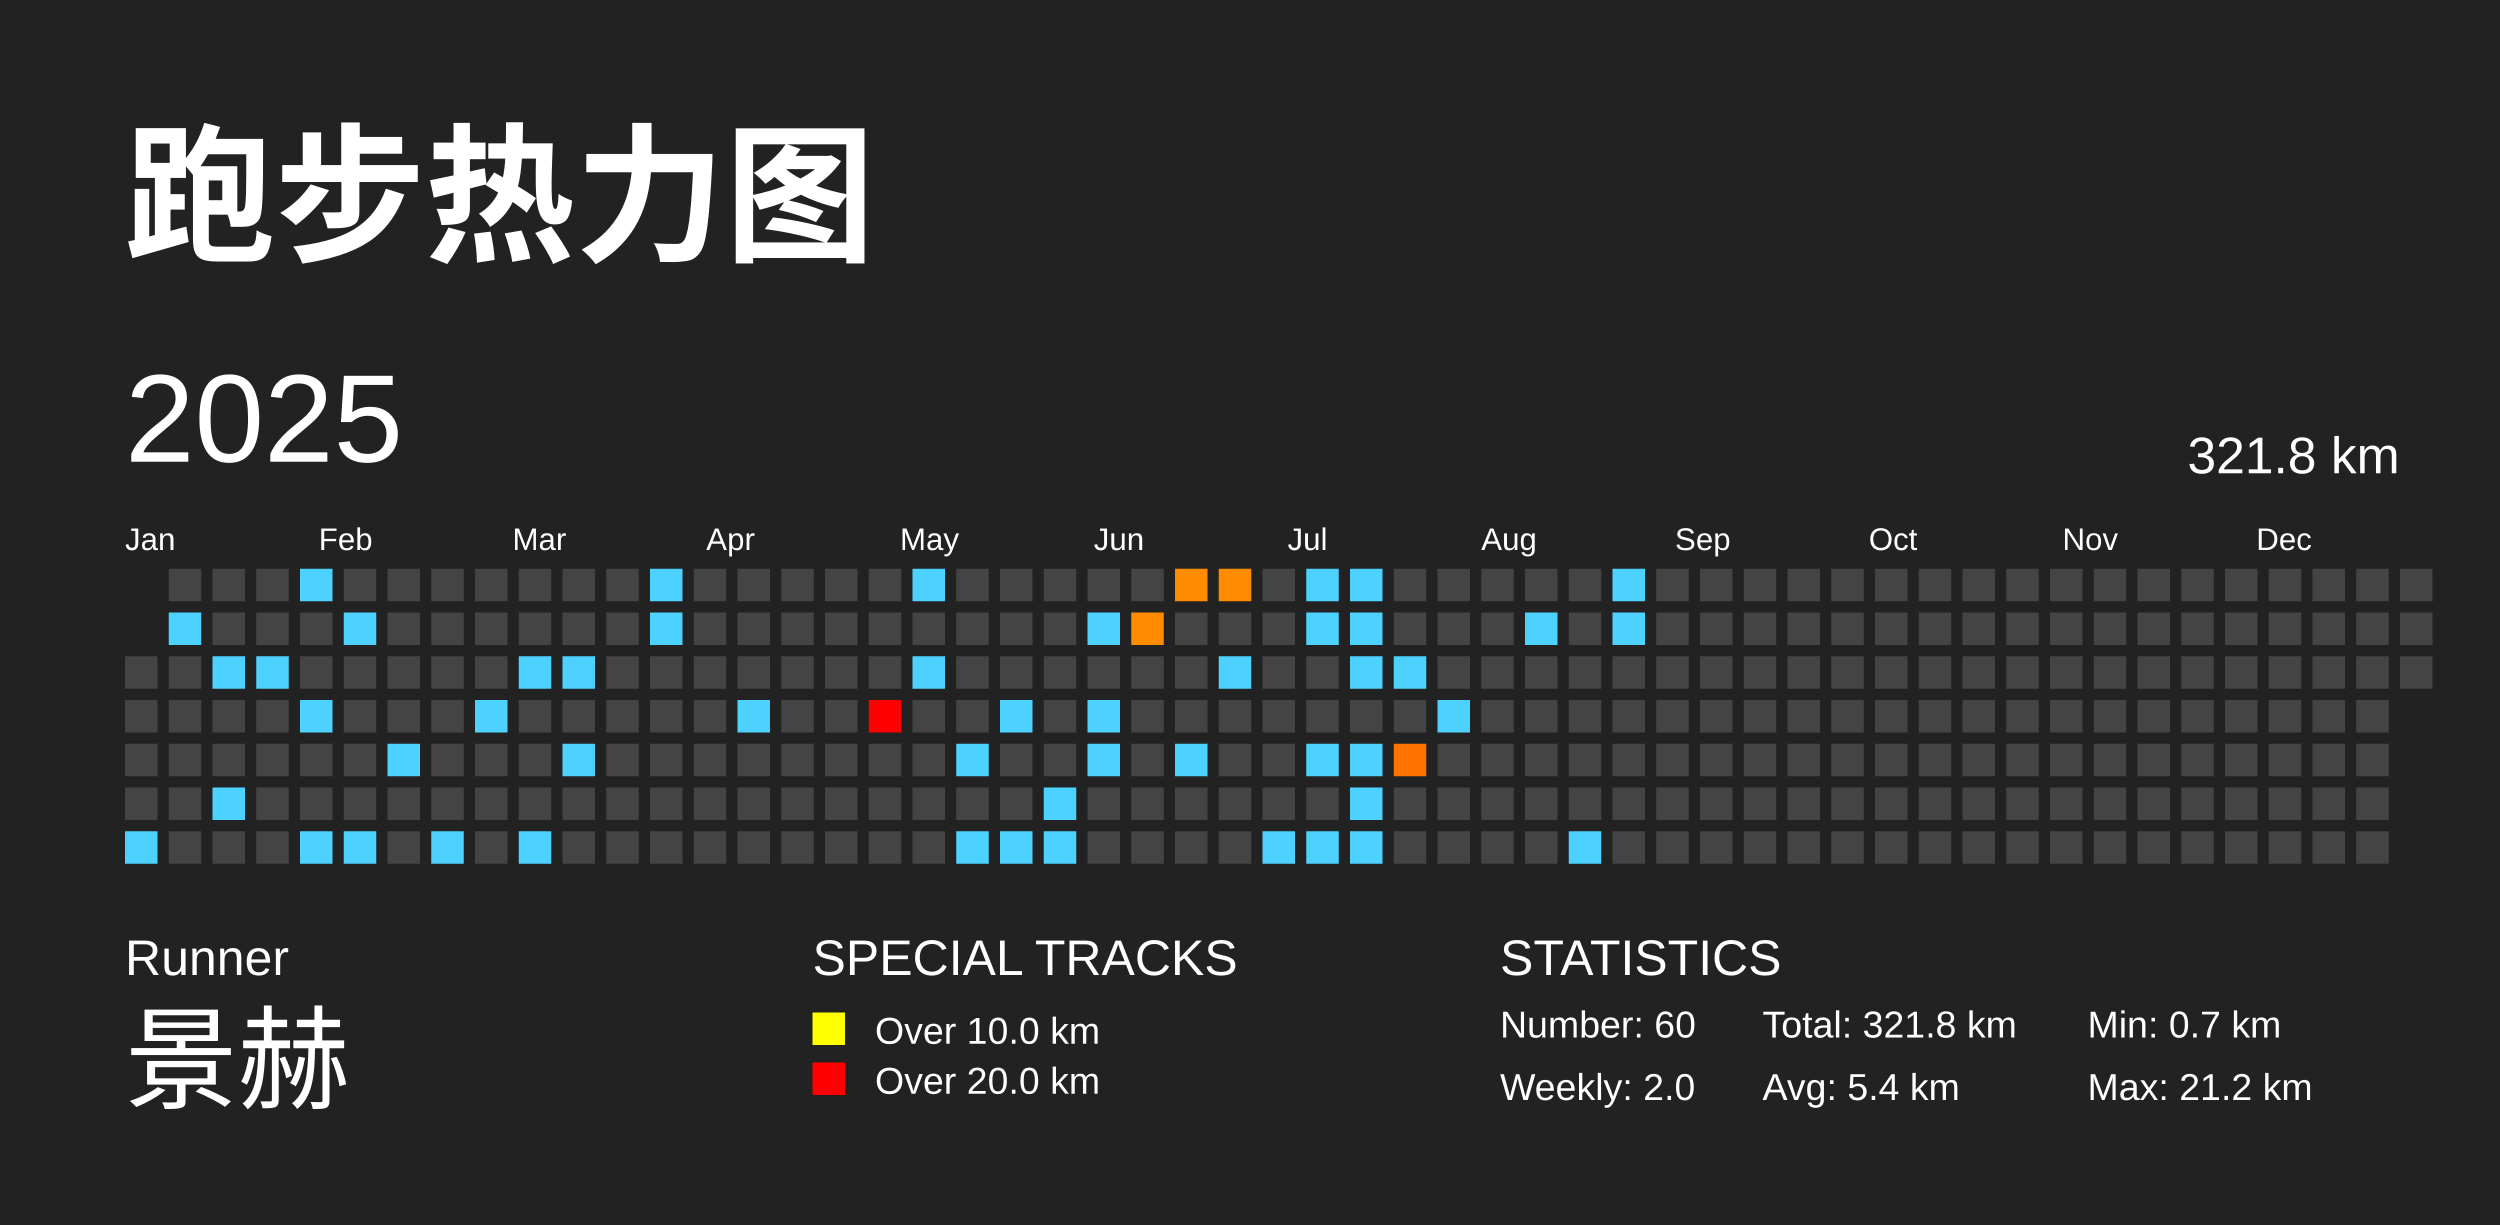
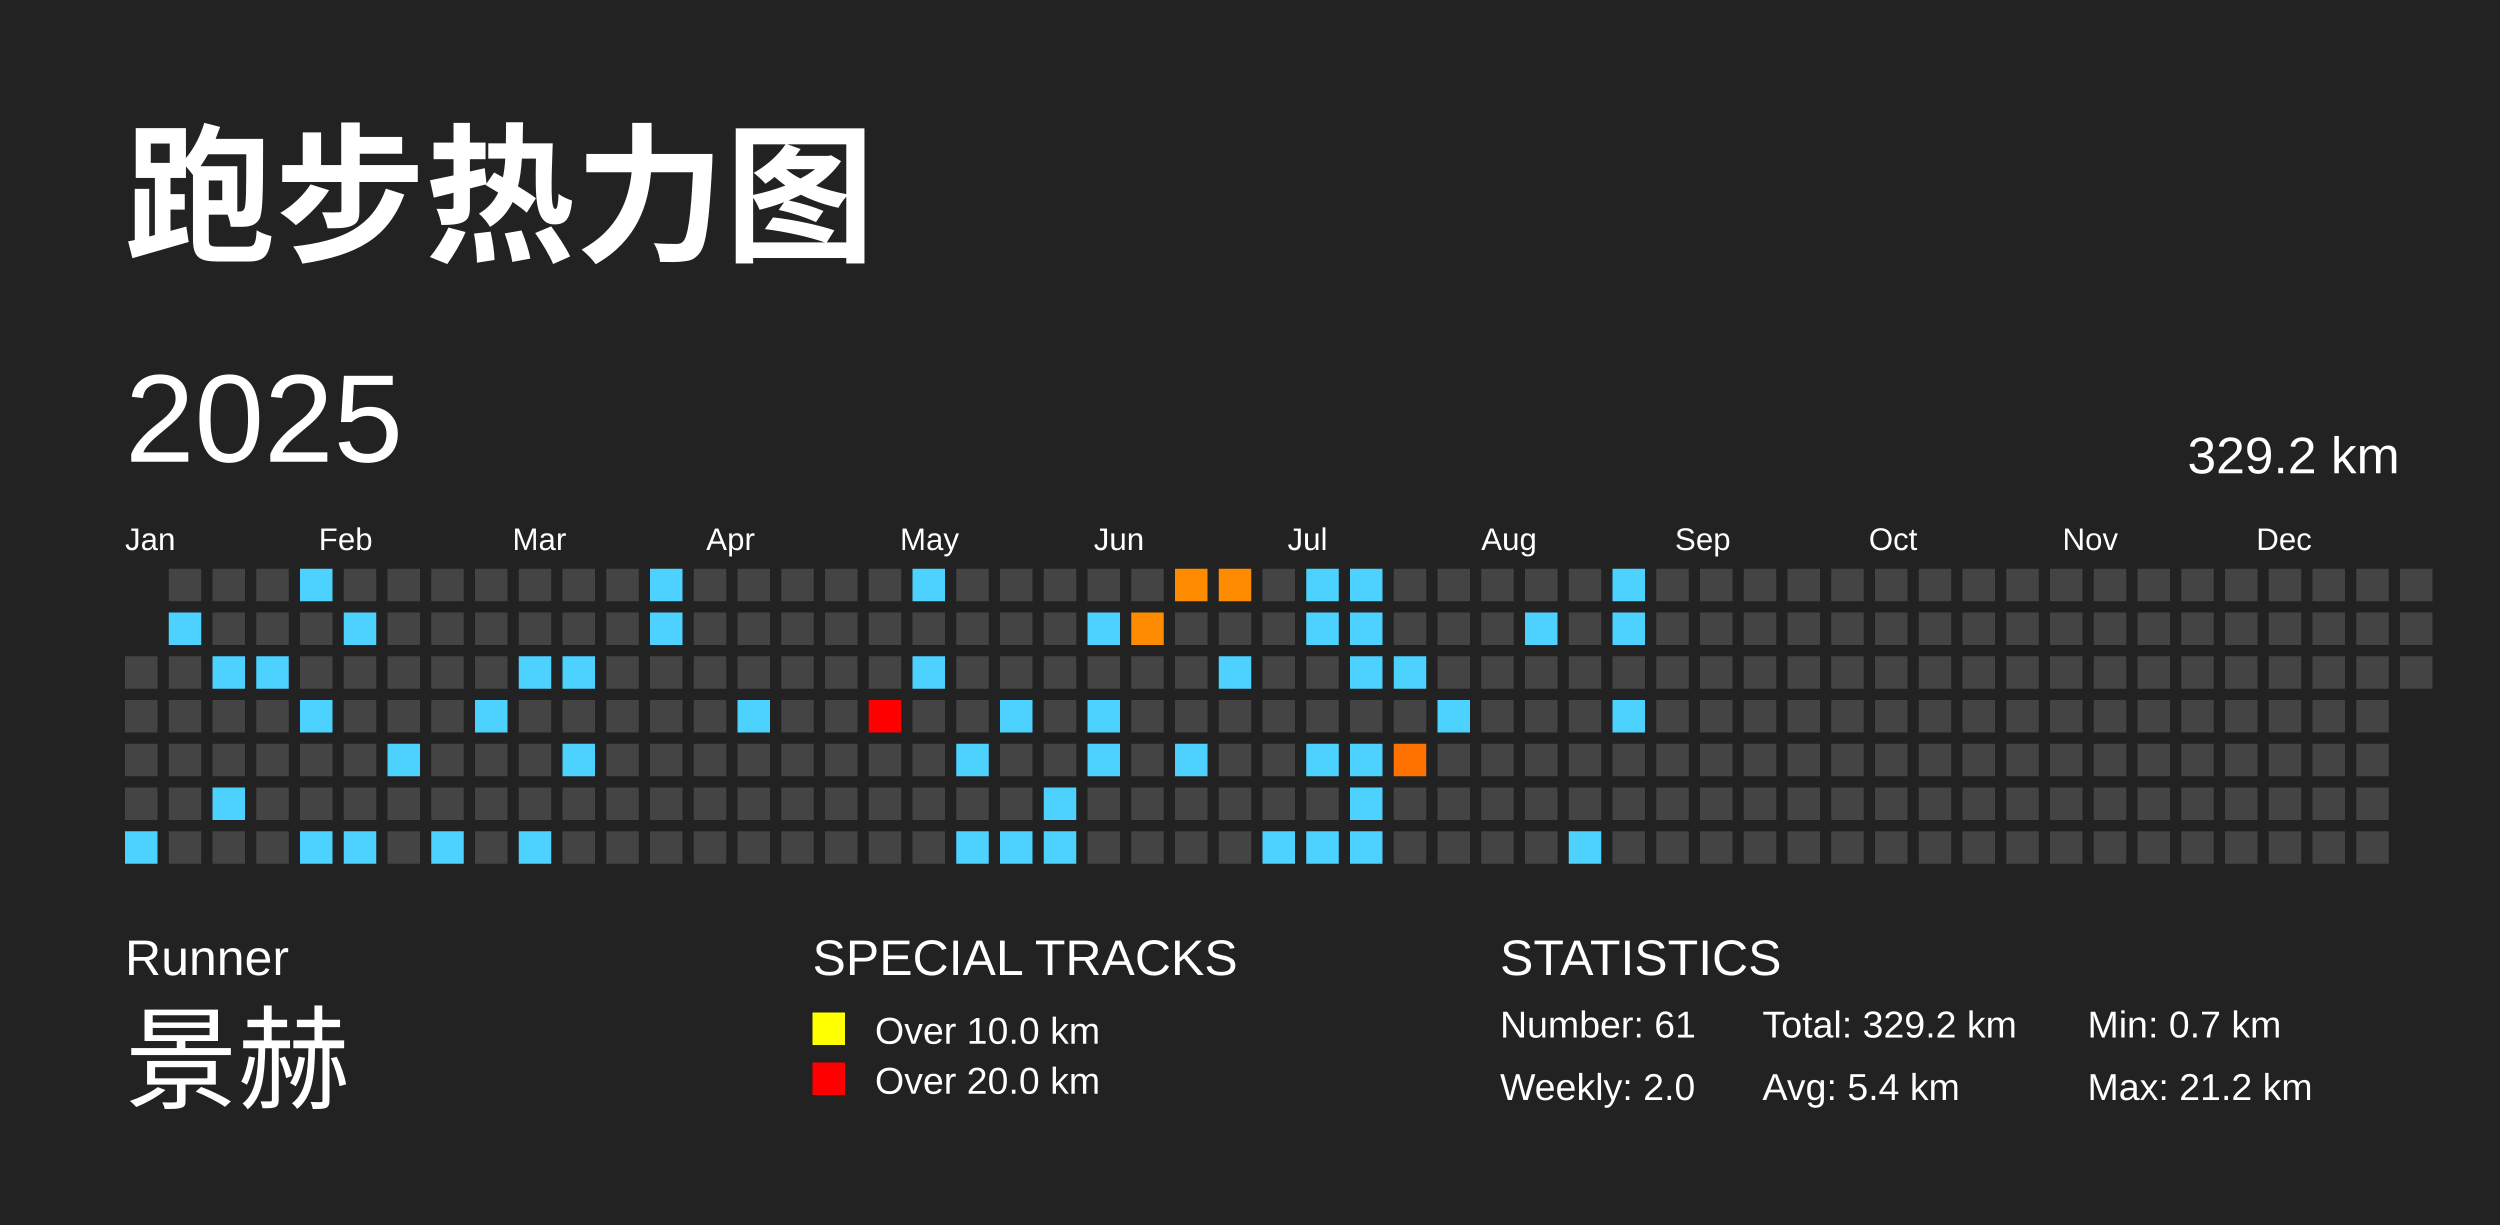
<svg xmlns="http://www.w3.org/2000/svg" baseProfile="full" height="98mm" version="1.1" viewBox="0,0,200,98" width="200mm">
  <defs />
  <rect fill="#222222" height="98" width="200" x="0" y="0" />
  <text fill="#FFFFFF" style="font-size:12px; font-family:Arial; font-weight:bold;" x="10" y="20">跑步热力图</text>
  <text fill="#FFFFFF" style="font-size:4px; font-family:Arial" x="10" y="78">Runner</text>
  <text fill="#FFFFFF" style="font-size:9px; font-family:Arial" x="10" y="88">景赫</text>
  <text fill="#FFFFFF" style="font-size:4px; font-family:Arial" x="65" y="78">SPECIAL TRACKS</text>
  <rect fill="yellow" height="2.6" width="2.6" x="65" y="81" />
  <text fill="#FFFFFF" style="font-size:3px; font-family:Arial" x="70" y="83.5">Over 10.0 km</text>
  <rect fill="red" height="2.6" width="2.6" x="65" y="85" />
  <text fill="#FFFFFF" style="font-size:3px; font-family:Arial" x="70" y="87.5">Over 20.0 km</text>
  <text fill="#FFFFFF" style="font-size:4px; font-family:Arial" x="120" y="78">STATISTICS</text>
-   <text fill="#FFFFFF" style="font-size:3px; font-family:Arial" x="120" y="83">Number: 60</text>
+   <text fill="#FFFFFF" style="font-size:3px; font-family:Arial" x="120" y="83">Number: 61</text>
  <text fill="#FFFFFF" style="font-size:3px; font-family:Arial" x="120" y="88">Weekly: 2.0</text>
-   <text fill="#FFFFFF" style="font-size:3px; font-family:Arial" x="141" y="83">Total: 321.8 km</text>
+   <text fill="#FFFFFF" style="font-size:3px; font-family:Arial" x="141" y="83">Total: 329.2 km</text>
  <text fill="#FFFFFF" style="font-size:3px; font-family:Arial" x="141" y="88">Avg: 5.4 km</text>
  <text fill="#FFFFFF" style="font-size:3px; font-family:Arial" x="167" y="83">Min: 0.7 km</text>
  <text fill="#FFFFFF" style="font-size:3px; font-family:Arial" x="167" y="88">Max: 21.2 km</text>
  <text dominant-baseline="hanging" fill="#FFFFFF" style="font-size:10.0px; font-family:Arial;" x="10" y="30">2025</text>
-   <text dominant-baseline="hanging" fill="#FFFFFF" style="font-size:4.125px; font-family:Arial;" x="175" y="35">321.8 km</text>
+   <text dominant-baseline="hanging" fill="#FFFFFF" style="font-size:4.125px; font-family:Arial;" x="175" y="35">329.2 km</text>
  <text fill="#FFFFFF" style="font-size:2.5px; font-family:Arial" x="10.0" y="44">Jan</text>
  <text fill="#FFFFFF" style="font-size:2.5px; font-family:Arial" x="25.5" y="44">Feb</text>
  <text fill="#FFFFFF" style="font-size:2.5px; font-family:Arial" x="41.0" y="44">Mar</text>
  <text fill="#FFFFFF" style="font-size:2.5px; font-family:Arial" x="56.5" y="44">Apr</text>
  <text fill="#FFFFFF" style="font-size:2.5px; font-family:Arial" x="72.0" y="44">May</text>
  <text fill="#FFFFFF" style="font-size:2.5px; font-family:Arial" x="87.5" y="44">Jun</text>
  <text fill="#FFFFFF" style="font-size:2.5px; font-family:Arial" x="103.0" y="44">Jul</text>
  <text fill="#FFFFFF" style="font-size:2.5px; font-family:Arial" x="118.5" y="44">Aug</text>
  <text fill="#FFFFFF" style="font-size:2.5px; font-family:Arial" x="134.0" y="44">Sep</text>
  <text fill="#FFFFFF" style="font-size:2.5px; font-family:Arial" x="149.5" y="44">Oct</text>
  <text fill="#FFFFFF" style="font-size:2.5px; font-family:Arial" x="165.0" y="44">Nov</text>
  <text fill="#FFFFFF" style="font-size:2.5px; font-family:Arial" x="180.5" y="44">Dec</text>
  <rect fill="#444444" height="2.6" width="2.6" x="10.0" y="52.5" />
  <rect fill="#444444" height="2.6" width="2.6" x="10.0" y="56.0" />
  <rect fill="#444444" height="2.6" width="2.6" x="10.0" y="59.5" />
  <rect fill="#444444" height="2.6" width="2.6" x="10.0" y="63.0" />
  <rect fill="#4dd2ff" height="2.6" width="2.6" x="10.0" y="66.5" />
  <rect fill="#444444" height="2.6" width="2.6" x="13.5" y="45.5" />
  <rect fill="#4dd2ff" height="2.6" width="2.6" x="13.5" y="49.0" />
  <rect fill="#444444" height="2.6" width="2.6" x="13.5" y="52.5" />
  <rect fill="#444444" height="2.6" width="2.6" x="13.5" y="56.0" />
  <rect fill="#444444" height="2.6" width="2.6" x="13.5" y="59.5" />
  <rect fill="#444444" height="2.6" width="2.6" x="13.5" y="63.0" />
  <rect fill="#444444" height="2.6" width="2.6" x="13.5" y="66.5" />
  <rect fill="#444444" height="2.6" width="2.6" x="17.0" y="45.5" />
  <rect fill="#444444" height="2.6" width="2.6" x="17.0" y="49.0" />
  <rect fill="#4dd2ff" height="2.6" width="2.6" x="17.0" y="52.5" />
  <rect fill="#444444" height="2.6" width="2.6" x="17.0" y="56.0" />
  <rect fill="#444444" height="2.6" width="2.6" x="17.0" y="59.5" />
  <rect fill="#4dd2ff" height="2.6" width="2.6" x="17.0" y="63.0" />
  <rect fill="#444444" height="2.6" width="2.6" x="17.0" y="66.5" />
  <rect fill="#444444" height="2.6" width="2.6" x="20.5" y="45.5" />
  <rect fill="#444444" height="2.6" width="2.6" x="20.5" y="49.0" />
  <rect fill="#4dd2ff" height="2.6" width="2.6" x="20.5" y="52.5" />
  <rect fill="#444444" height="2.6" width="2.6" x="20.5" y="56.0" />
  <rect fill="#444444" height="2.6" width="2.6" x="20.5" y="59.5" />
  <rect fill="#444444" height="2.6" width="2.6" x="20.5" y="63.0" />
  <rect fill="#444444" height="2.6" width="2.6" x="20.5" y="66.5" />
  <rect fill="#4dd2ff" height="2.6" width="2.6" x="24.0" y="45.5" />
  <rect fill="#444444" height="2.6" width="2.6" x="24.0" y="49.0" />
  <rect fill="#444444" height="2.6" width="2.6" x="24.0" y="52.5" />
  <rect fill="#4dd2ff" height="2.6" width="2.6" x="24.0" y="56.0" />
  <rect fill="#444444" height="2.6" width="2.6" x="24.0" y="59.5" />
  <rect fill="#444444" height="2.6" width="2.6" x="24.0" y="63.0" />
  <rect fill="#4dd2ff" height="2.6" width="2.6" x="24.0" y="66.5" />
  <rect fill="#444444" height="2.6" width="2.6" x="27.5" y="45.5" />
  <rect fill="#4dd2ff" height="2.6" width="2.6" x="27.5" y="49.0" />
  <rect fill="#444444" height="2.6" width="2.6" x="27.5" y="52.5" />
  <rect fill="#444444" height="2.6" width="2.6" x="27.5" y="56.0" />
  <rect fill="#444444" height="2.6" width="2.6" x="27.5" y="59.5" />
  <rect fill="#444444" height="2.6" width="2.6" x="27.5" y="63.0" />
  <rect fill="#4dd2ff" height="2.6" width="2.6" x="27.5" y="66.5" />
  <rect fill="#444444" height="2.6" width="2.6" x="31.0" y="45.5" />
  <rect fill="#444444" height="2.6" width="2.6" x="31.0" y="49.0" />
  <rect fill="#444444" height="2.6" width="2.6" x="31.0" y="52.5" />
  <rect fill="#444444" height="2.6" width="2.6" x="31.0" y="56.0" />
  <rect fill="#4dd2ff" height="2.6" width="2.6" x="31.0" y="59.5" />
  <rect fill="#444444" height="2.6" width="2.6" x="31.0" y="63.0" />
  <rect fill="#444444" height="2.6" width="2.6" x="31.0" y="66.5" />
  <rect fill="#444444" height="2.6" width="2.6" x="34.5" y="45.5" />
  <rect fill="#444444" height="2.6" width="2.6" x="34.5" y="49.0" />
  <rect fill="#444444" height="2.6" width="2.6" x="34.5" y="52.5" />
  <rect fill="#444444" height="2.6" width="2.6" x="34.5" y="56.0" />
  <rect fill="#444444" height="2.6" width="2.6" x="34.5" y="59.5" />
  <rect fill="#444444" height="2.6" width="2.6" x="34.5" y="63.0" />
  <rect fill="#4dd2ff" height="2.6" width="2.6" x="34.5" y="66.5" />
  <rect fill="#444444" height="2.6" width="2.6" x="38.0" y="45.5" />
  <rect fill="#444444" height="2.6" width="2.6" x="38.0" y="49.0" />
  <rect fill="#444444" height="2.6" width="2.6" x="38.0" y="52.5" />
  <rect fill="#4dd2ff" height="2.6" width="2.6" x="38.0" y="56.0" />
  <rect fill="#444444" height="2.6" width="2.6" x="38.0" y="59.5" />
  <rect fill="#444444" height="2.6" width="2.6" x="38.0" y="63.0" />
  <rect fill="#444444" height="2.6" width="2.6" x="38.0" y="66.5" />
  <rect fill="#444444" height="2.6" width="2.6" x="41.5" y="45.5" />
  <rect fill="#444444" height="2.6" width="2.6" x="41.5" y="49.0" />
  <rect fill="#4dd2ff" height="2.6" width="2.6" x="41.5" y="52.5" />
  <rect fill="#444444" height="2.6" width="2.6" x="41.5" y="56.0" />
  <rect fill="#444444" height="2.6" width="2.6" x="41.5" y="59.5" />
  <rect fill="#444444" height="2.6" width="2.6" x="41.5" y="63.0" />
  <rect fill="#4dd2ff" height="2.6" width="2.6" x="41.5" y="66.5" />
  <rect fill="#444444" height="2.6" width="2.6" x="45.0" y="45.5" />
  <rect fill="#444444" height="2.6" width="2.6" x="45.0" y="49.0" />
  <rect fill="#4dd2ff" height="2.6" width="2.6" x="45.0" y="52.5" />
  <rect fill="#444444" height="2.6" width="2.6" x="45.0" y="56.0" />
  <rect fill="#4dd2ff" height="2.6" width="2.6" x="45.0" y="59.5" />
  <rect fill="#444444" height="2.6" width="2.6" x="45.0" y="63.0" />
  <rect fill="#444444" height="2.6" width="2.6" x="45.0" y="66.5" />
  <rect fill="#444444" height="2.6" width="2.6" x="48.5" y="45.5" />
  <rect fill="#444444" height="2.6" width="2.6" x="48.5" y="49.0" />
  <rect fill="#444444" height="2.6" width="2.6" x="48.5" y="52.5" />
  <rect fill="#444444" height="2.6" width="2.6" x="48.5" y="56.0" />
  <rect fill="#444444" height="2.6" width="2.6" x="48.5" y="59.5" />
  <rect fill="#444444" height="2.6" width="2.6" x="48.5" y="63.0" />
  <rect fill="#444444" height="2.6" width="2.6" x="48.5" y="66.5" />
  <rect fill="#4dd2ff" height="2.6" width="2.6" x="52.0" y="45.5" />
  <rect fill="#4dd2ff" height="2.6" width="2.6" x="52.0" y="49.0" />
  <rect fill="#444444" height="2.6" width="2.6" x="52.0" y="52.5" />
  <rect fill="#444444" height="2.6" width="2.6" x="52.0" y="56.0" />
  <rect fill="#444444" height="2.6" width="2.6" x="52.0" y="59.5" />
  <rect fill="#444444" height="2.6" width="2.6" x="52.0" y="63.0" />
  <rect fill="#444444" height="2.6" width="2.6" x="52.0" y="66.5" />
  <rect fill="#444444" height="2.6" width="2.6" x="55.5" y="45.5" />
  <rect fill="#444444" height="2.6" width="2.6" x="55.5" y="49.0" />
  <rect fill="#444444" height="2.6" width="2.6" x="55.5" y="52.5" />
  <rect fill="#444444" height="2.6" width="2.6" x="55.5" y="56.0" />
  <rect fill="#444444" height="2.6" width="2.6" x="55.5" y="59.5" />
  <rect fill="#444444" height="2.6" width="2.6" x="55.5" y="63.0" />
  <rect fill="#444444" height="2.6" width="2.6" x="55.5" y="66.5" />
  <rect fill="#444444" height="2.6" width="2.6" x="59.0" y="45.5" />
  <rect fill="#444444" height="2.6" width="2.6" x="59.0" y="49.0" />
  <rect fill="#444444" height="2.6" width="2.6" x="59.0" y="52.5" />
  <rect fill="#4dd2ff" height="2.6" width="2.6" x="59.0" y="56.0" />
  <rect fill="#444444" height="2.6" width="2.6" x="59.0" y="59.5" />
  <rect fill="#444444" height="2.6" width="2.6" x="59.0" y="63.0" />
  <rect fill="#444444" height="2.6" width="2.6" x="59.0" y="66.5" />
  <rect fill="#444444" height="2.6" width="2.6" x="62.5" y="45.5" />
  <rect fill="#444444" height="2.6" width="2.6" x="62.5" y="49.0" />
  <rect fill="#444444" height="2.6" width="2.6" x="62.5" y="52.5" />
  <rect fill="#444444" height="2.6" width="2.6" x="62.5" y="56.0" />
  <rect fill="#444444" height="2.6" width="2.6" x="62.5" y="59.5" />
  <rect fill="#444444" height="2.6" width="2.6" x="62.5" y="63.0" />
  <rect fill="#444444" height="2.6" width="2.6" x="62.5" y="66.5" />
  <rect fill="#444444" height="2.6" width="2.6" x="66.0" y="45.5" />
  <rect fill="#444444" height="2.6" width="2.6" x="66.0" y="49.0" />
  <rect fill="#444444" height="2.6" width="2.6" x="66.0" y="52.5" />
  <rect fill="#444444" height="2.6" width="2.6" x="66.0" y="56.0" />
  <rect fill="#444444" height="2.6" width="2.6" x="66.0" y="59.5" />
  <rect fill="#444444" height="2.6" width="2.6" x="66.0" y="63.0" />
  <rect fill="#444444" height="2.6" width="2.6" x="66.0" y="66.5" />
  <rect fill="#444444" height="2.6" width="2.6" x="69.5" y="45.5" />
  <rect fill="#444444" height="2.6" width="2.6" x="69.5" y="49.0" />
  <rect fill="#444444" height="2.6" width="2.6" x="69.5" y="52.5" />
  <rect fill="red" height="2.6" width="2.6" x="69.5" y="56.0" />
  <rect fill="#444444" height="2.6" width="2.6" x="69.5" y="59.5" />
  <rect fill="#444444" height="2.6" width="2.6" x="69.5" y="63.0" />
  <rect fill="#444444" height="2.6" width="2.6" x="69.5" y="66.5" />
  <rect fill="#4dd2ff" height="2.6" width="2.6" x="73.0" y="45.5" />
  <rect fill="#444444" height="2.6" width="2.6" x="73.0" y="49.0" />
  <rect fill="#4dd2ff" height="2.6" width="2.6" x="73.0" y="52.5" />
  <rect fill="#444444" height="2.6" width="2.6" x="73.0" y="56.0" />
  <rect fill="#444444" height="2.6" width="2.6" x="73.0" y="59.5" />
  <rect fill="#444444" height="2.6" width="2.6" x="73.0" y="63.0" />
  <rect fill="#444444" height="2.6" width="2.6" x="73.0" y="66.5" />
  <rect fill="#444444" height="2.6" width="2.6" x="76.5" y="45.5" />
  <rect fill="#444444" height="2.6" width="2.6" x="76.5" y="49.0" />
  <rect fill="#444444" height="2.6" width="2.6" x="76.5" y="52.5" />
  <rect fill="#444444" height="2.6" width="2.6" x="76.5" y="56.0" />
  <rect fill="#4dd2ff" height="2.6" width="2.6" x="76.5" y="59.5" />
  <rect fill="#444444" height="2.6" width="2.6" x="76.5" y="63.0" />
  <rect fill="#4dd2ff" height="2.6" width="2.6" x="76.5" y="66.5" />
  <rect fill="#444444" height="2.6" width="2.6" x="80.0" y="45.5" />
  <rect fill="#444444" height="2.6" width="2.6" x="80.0" y="49.0" />
  <rect fill="#444444" height="2.6" width="2.6" x="80.0" y="52.5" />
  <rect fill="#4dd2ff" height="2.6" width="2.6" x="80.0" y="56.0" />
  <rect fill="#444444" height="2.6" width="2.6" x="80.0" y="59.5" />
  <rect fill="#444444" height="2.6" width="2.6" x="80.0" y="63.0" />
  <rect fill="#4dd2ff" height="2.6" width="2.6" x="80.0" y="66.5" />
  <rect fill="#444444" height="2.6" width="2.6" x="83.5" y="45.5" />
  <rect fill="#444444" height="2.6" width="2.6" x="83.5" y="49.0" />
  <rect fill="#444444" height="2.6" width="2.6" x="83.5" y="52.5" />
  <rect fill="#444444" height="2.6" width="2.6" x="83.5" y="56.0" />
  <rect fill="#444444" height="2.6" width="2.6" x="83.5" y="59.5" />
  <rect fill="#4dd2ff" height="2.6" width="2.6" x="83.5" y="63.0" />
  <rect fill="#4dd2ff" height="2.6" width="2.6" x="83.5" y="66.5" />
  <rect fill="#444444" height="2.6" width="2.6" x="87.0" y="45.5" />
  <rect fill="#4dd2ff" height="2.6" width="2.6" x="87.0" y="49.0" />
  <rect fill="#444444" height="2.6" width="2.6" x="87.0" y="52.5" />
  <rect fill="#4dd2ff" height="2.6" width="2.6" x="87.0" y="56.0" />
  <rect fill="#4dd2ff" height="2.6" width="2.6" x="87.0" y="59.5" />
  <rect fill="#444444" height="2.6" width="2.6" x="87.0" y="63.0" />
  <rect fill="#444444" height="2.6" width="2.6" x="87.0" y="66.5" />
  <rect fill="#444444" height="2.6" width="2.6" x="90.5" y="45.5" />
  <rect fill="#ff8b00" height="2.6" width="2.6" x="90.5" y="49.0" />
  <rect fill="#444444" height="2.6" width="2.6" x="90.5" y="52.5" />
  <rect fill="#444444" height="2.6" width="2.6" x="90.5" y="56.0" />
  <rect fill="#444444" height="2.6" width="2.6" x="90.5" y="59.5" />
  <rect fill="#444444" height="2.6" width="2.6" x="90.5" y="63.0" />
  <rect fill="#444444" height="2.6" width="2.6" x="90.5" y="66.5" />
  <rect fill="#ff8b00" height="2.6" width="2.6" x="94.0" y="45.5" />
  <rect fill="#444444" height="2.6" width="2.6" x="94.0" y="49.0" />
  <rect fill="#444444" height="2.6" width="2.6" x="94.0" y="52.5" />
  <rect fill="#444444" height="2.6" width="2.6" x="94.0" y="56.0" />
  <rect fill="#4dd2ff" height="2.6" width="2.6" x="94.0" y="59.5" />
  <rect fill="#444444" height="2.6" width="2.6" x="94.0" y="63.0" />
  <rect fill="#444444" height="2.6" width="2.6" x="94.0" y="66.5" />
  <rect fill="#ff8b00" height="2.6" width="2.6" x="97.5" y="45.5" />
  <rect fill="#444444" height="2.6" width="2.6" x="97.5" y="49.0" />
  <rect fill="#4dd2ff" height="2.6" width="2.6" x="97.5" y="52.5" />
  <rect fill="#444444" height="2.6" width="2.6" x="97.5" y="56.0" />
  <rect fill="#444444" height="2.6" width="2.6" x="97.5" y="59.5" />
  <rect fill="#444444" height="2.6" width="2.6" x="97.5" y="63.0" />
  <rect fill="#444444" height="2.6" width="2.6" x="97.5" y="66.5" />
  <rect fill="#444444" height="2.6" width="2.6" x="101.0" y="45.5" />
  <rect fill="#444444" height="2.6" width="2.6" x="101.0" y="49.0" />
  <rect fill="#444444" height="2.6" width="2.6" x="101.0" y="52.5" />
  <rect fill="#444444" height="2.6" width="2.6" x="101.0" y="56.0" />
  <rect fill="#444444" height="2.6" width="2.6" x="101.0" y="59.5" />
  <rect fill="#444444" height="2.6" width="2.6" x="101.0" y="63.0" />
  <rect fill="#4dd2ff" height="2.6" width="2.6" x="101.0" y="66.5" />
  <rect fill="#4dd2ff" height="2.6" width="2.6" x="104.5" y="45.5" />
  <rect fill="#4dd2ff" height="2.6" width="2.6" x="104.5" y="49.0" />
  <rect fill="#444444" height="2.6" width="2.6" x="104.5" y="52.5" />
  <rect fill="#444444" height="2.6" width="2.6" x="104.5" y="56.0" />
  <rect fill="#4dd2ff" height="2.6" width="2.6" x="104.5" y="59.5" />
  <rect fill="#444444" height="2.6" width="2.6" x="104.5" y="63.0" />
  <rect fill="#4dd2ff" height="2.6" width="2.6" x="104.5" y="66.5" />
  <rect fill="#4dd2ff" height="2.6" width="2.6" x="108.0" y="45.5" />
  <rect fill="#4dd2ff" height="2.6" width="2.6" x="108.0" y="49.0" />
  <rect fill="#4dd2ff" height="2.6" width="2.6" x="108.0" y="52.5" />
  <rect fill="#444444" height="2.6" width="2.6" x="108.0" y="56.0" />
  <rect fill="#4dd2ff" height="2.6" width="2.6" x="108.0" y="59.5" />
  <rect fill="#4dd2ff" height="2.6" width="2.6" x="108.0" y="63.0" />
  <rect fill="#4dd2ff" height="2.6" width="2.6" x="108.0" y="66.5" />
  <rect fill="#444444" height="2.6" width="2.6" x="111.5" y="45.5" />
  <rect fill="#444444" height="2.6" width="2.6" x="111.5" y="49.0" />
  <rect fill="#4dd2ff" height="2.6" width="2.6" x="111.5" y="52.5" />
  <rect fill="#444444" height="2.6" width="2.6" x="111.5" y="56.0" />
  <rect fill="#ff7200" height="2.6" width="2.6" x="111.5" y="59.5" />
  <rect fill="#444444" height="2.6" width="2.6" x="111.5" y="63.0" />
  <rect fill="#444444" height="2.6" width="2.6" x="111.5" y="66.5" />
  <rect fill="#444444" height="2.6" width="2.6" x="115.0" y="45.5" />
  <rect fill="#444444" height="2.6" width="2.6" x="115.0" y="49.0" />
  <rect fill="#444444" height="2.6" width="2.6" x="115.0" y="52.5" />
  <rect fill="#4dd2ff" height="2.6" width="2.6" x="115.0" y="56.0" />
  <rect fill="#444444" height="2.6" width="2.6" x="115.0" y="59.5" />
  <rect fill="#444444" height="2.6" width="2.6" x="115.0" y="63.0" />
  <rect fill="#444444" height="2.6" width="2.6" x="115.0" y="66.5" />
  <rect fill="#444444" height="2.6" width="2.6" x="118.5" y="45.5" />
  <rect fill="#444444" height="2.6" width="2.6" x="118.5" y="49.0" />
  <rect fill="#444444" height="2.6" width="2.6" x="118.5" y="52.5" />
  <rect fill="#444444" height="2.6" width="2.6" x="118.5" y="56.0" />
  <rect fill="#444444" height="2.6" width="2.6" x="118.5" y="59.5" />
  <rect fill="#444444" height="2.6" width="2.6" x="118.5" y="63.0" />
  <rect fill="#444444" height="2.6" width="2.6" x="118.5" y="66.5" />
  <rect fill="#444444" height="2.6" width="2.6" x="122.0" y="45.5" />
  <rect fill="#4dd2ff" height="2.6" width="2.6" x="122.0" y="49.0" />
  <rect fill="#444444" height="2.6" width="2.6" x="122.0" y="52.5" />
  <rect fill="#444444" height="2.6" width="2.6" x="122.0" y="56.0" />
  <rect fill="#444444" height="2.6" width="2.6" x="122.0" y="59.5" />
  <rect fill="#444444" height="2.6" width="2.6" x="122.0" y="63.0" />
  <rect fill="#444444" height="2.6" width="2.6" x="122.0" y="66.5" />
  <rect fill="#444444" height="2.6" width="2.6" x="125.5" y="45.5" />
  <rect fill="#444444" height="2.6" width="2.6" x="125.5" y="49.0" />
  <rect fill="#444444" height="2.6" width="2.6" x="125.5" y="52.5" />
  <rect fill="#444444" height="2.6" width="2.6" x="125.5" y="56.0" />
  <rect fill="#444444" height="2.6" width="2.6" x="125.5" y="59.5" />
  <rect fill="#444444" height="2.6" width="2.6" x="125.5" y="63.0" />
  <rect fill="#4dd2ff" height="2.6" width="2.6" x="125.5" y="66.5" />
  <rect fill="#4dd2ff" height="2.6" width="2.6" x="129.0" y="45.5" />
  <rect fill="#4dd2ff" height="2.6" width="2.6" x="129.0" y="49.0" />
  <rect fill="#444444" height="2.6" width="2.6" x="129.0" y="52.5" />
-   <rect fill="#444444" height="2.6" width="2.6" x="129.0" y="56.0" />
+   <rect fill="#4dd2ff" height="2.6" width="2.6" x="129.0" y="56.0" />
  <rect fill="#444444" height="2.6" width="2.6" x="129.0" y="59.5" />
  <rect fill="#444444" height="2.6" width="2.6" x="129.0" y="63.0" />
  <rect fill="#444444" height="2.6" width="2.6" x="129.0" y="66.5" />
  <rect fill="#444444" height="2.6" width="2.6" x="132.5" y="45.5" />
  <rect fill="#444444" height="2.6" width="2.6" x="132.5" y="49.0" />
  <rect fill="#444444" height="2.6" width="2.6" x="132.5" y="52.5" />
  <rect fill="#444444" height="2.6" width="2.6" x="132.5" y="56.0" />
  <rect fill="#444444" height="2.6" width="2.6" x="132.5" y="59.5" />
  <rect fill="#444444" height="2.6" width="2.6" x="132.5" y="63.0" />
  <rect fill="#444444" height="2.6" width="2.6" x="132.5" y="66.5" />
  <rect fill="#444444" height="2.6" width="2.6" x="136.0" y="45.5" />
  <rect fill="#444444" height="2.6" width="2.6" x="136.0" y="49.0" />
  <rect fill="#444444" height="2.6" width="2.6" x="136.0" y="52.5" />
  <rect fill="#444444" height="2.6" width="2.6" x="136.0" y="56.0" />
  <rect fill="#444444" height="2.6" width="2.6" x="136.0" y="59.5" />
  <rect fill="#444444" height="2.6" width="2.6" x="136.0" y="63.0" />
  <rect fill="#444444" height="2.6" width="2.6" x="136.0" y="66.5" />
  <rect fill="#444444" height="2.6" width="2.6" x="139.5" y="45.5" />
  <rect fill="#444444" height="2.6" width="2.6" x="139.5" y="49.0" />
  <rect fill="#444444" height="2.6" width="2.6" x="139.5" y="52.5" />
  <rect fill="#444444" height="2.6" width="2.6" x="139.5" y="56.0" />
  <rect fill="#444444" height="2.6" width="2.6" x="139.5" y="59.5" />
  <rect fill="#444444" height="2.6" width="2.6" x="139.5" y="63.0" />
  <rect fill="#444444" height="2.6" width="2.6" x="139.5" y="66.5" />
  <rect fill="#444444" height="2.6" width="2.6" x="143.0" y="45.5" />
  <rect fill="#444444" height="2.6" width="2.6" x="143.0" y="49.0" />
  <rect fill="#444444" height="2.6" width="2.6" x="143.0" y="52.5" />
  <rect fill="#444444" height="2.6" width="2.6" x="143.0" y="56.0" />
  <rect fill="#444444" height="2.6" width="2.6" x="143.0" y="59.5" />
  <rect fill="#444444" height="2.6" width="2.6" x="143.0" y="63.0" />
  <rect fill="#444444" height="2.6" width="2.6" x="143.0" y="66.5" />
  <rect fill="#444444" height="2.6" width="2.6" x="146.5" y="45.5" />
  <rect fill="#444444" height="2.6" width="2.6" x="146.5" y="49.0" />
  <rect fill="#444444" height="2.6" width="2.6" x="146.5" y="52.5" />
  <rect fill="#444444" height="2.6" width="2.6" x="146.5" y="56.0" />
  <rect fill="#444444" height="2.6" width="2.6" x="146.5" y="59.5" />
  <rect fill="#444444" height="2.6" width="2.6" x="146.5" y="63.0" />
  <rect fill="#444444" height="2.6" width="2.6" x="146.5" y="66.5" />
  <rect fill="#444444" height="2.6" width="2.6" x="150.0" y="45.5" />
  <rect fill="#444444" height="2.6" width="2.6" x="150.0" y="49.0" />
  <rect fill="#444444" height="2.6" width="2.6" x="150.0" y="52.5" />
  <rect fill="#444444" height="2.6" width="2.6" x="150.0" y="56.0" />
  <rect fill="#444444" height="2.6" width="2.6" x="150.0" y="59.5" />
  <rect fill="#444444" height="2.6" width="2.6" x="150.0" y="63.0" />
  <rect fill="#444444" height="2.6" width="2.6" x="150.0" y="66.5" />
  <rect fill="#444444" height="2.6" width="2.6" x="153.5" y="45.5" />
  <rect fill="#444444" height="2.6" width="2.6" x="153.5" y="49.0" />
  <rect fill="#444444" height="2.6" width="2.6" x="153.5" y="52.5" />
  <rect fill="#444444" height="2.6" width="2.6" x="153.5" y="56.0" />
  <rect fill="#444444" height="2.6" width="2.6" x="153.5" y="59.5" />
  <rect fill="#444444" height="2.6" width="2.6" x="153.5" y="63.0" />
  <rect fill="#444444" height="2.6" width="2.6" x="153.5" y="66.5" />
  <rect fill="#444444" height="2.6" width="2.6" x="157.0" y="45.5" />
  <rect fill="#444444" height="2.6" width="2.6" x="157.0" y="49.0" />
  <rect fill="#444444" height="2.6" width="2.6" x="157.0" y="52.5" />
  <rect fill="#444444" height="2.6" width="2.6" x="157.0" y="56.0" />
  <rect fill="#444444" height="2.6" width="2.6" x="157.0" y="59.5" />
  <rect fill="#444444" height="2.6" width="2.6" x="157.0" y="63.0" />
  <rect fill="#444444" height="2.6" width="2.6" x="157.0" y="66.5" />
  <rect fill="#444444" height="2.6" width="2.6" x="160.5" y="45.5" />
  <rect fill="#444444" height="2.6" width="2.6" x="160.5" y="49.0" />
  <rect fill="#444444" height="2.6" width="2.6" x="160.5" y="52.5" />
  <rect fill="#444444" height="2.6" width="2.6" x="160.5" y="56.0" />
  <rect fill="#444444" height="2.6" width="2.6" x="160.5" y="59.5" />
  <rect fill="#444444" height="2.6" width="2.6" x="160.5" y="63.0" />
  <rect fill="#444444" height="2.6" width="2.6" x="160.5" y="66.5" />
  <rect fill="#444444" height="2.6" width="2.6" x="164.0" y="45.5" />
  <rect fill="#444444" height="2.6" width="2.6" x="164.0" y="49.0" />
  <rect fill="#444444" height="2.6" width="2.6" x="164.0" y="52.5" />
  <rect fill="#444444" height="2.6" width="2.6" x="164.0" y="56.0" />
  <rect fill="#444444" height="2.6" width="2.6" x="164.0" y="59.5" />
  <rect fill="#444444" height="2.6" width="2.6" x="164.0" y="63.0" />
  <rect fill="#444444" height="2.6" width="2.6" x="164.0" y="66.5" />
  <rect fill="#444444" height="2.6" width="2.6" x="167.5" y="45.5" />
  <rect fill="#444444" height="2.6" width="2.6" x="167.5" y="49.0" />
  <rect fill="#444444" height="2.6" width="2.6" x="167.5" y="52.5" />
  <rect fill="#444444" height="2.6" width="2.6" x="167.5" y="56.0" />
  <rect fill="#444444" height="2.6" width="2.6" x="167.5" y="59.5" />
  <rect fill="#444444" height="2.6" width="2.6" x="167.5" y="63.0" />
  <rect fill="#444444" height="2.6" width="2.6" x="167.5" y="66.5" />
  <rect fill="#444444" height="2.6" width="2.6" x="171.0" y="45.5" />
  <rect fill="#444444" height="2.6" width="2.6" x="171.0" y="49.0" />
  <rect fill="#444444" height="2.6" width="2.6" x="171.0" y="52.5" />
  <rect fill="#444444" height="2.6" width="2.6" x="171.0" y="56.0" />
  <rect fill="#444444" height="2.6" width="2.6" x="171.0" y="59.5" />
  <rect fill="#444444" height="2.6" width="2.6" x="171.0" y="63.0" />
  <rect fill="#444444" height="2.6" width="2.6" x="171.0" y="66.5" />
  <rect fill="#444444" height="2.6" width="2.6" x="174.5" y="45.5" />
  <rect fill="#444444" height="2.6" width="2.6" x="174.5" y="49.0" />
  <rect fill="#444444" height="2.6" width="2.6" x="174.5" y="52.5" />
  <rect fill="#444444" height="2.6" width="2.6" x="174.5" y="56.0" />
  <rect fill="#444444" height="2.6" width="2.6" x="174.5" y="59.5" />
  <rect fill="#444444" height="2.6" width="2.6" x="174.5" y="63.0" />
  <rect fill="#444444" height="2.6" width="2.6" x="174.5" y="66.5" />
  <rect fill="#444444" height="2.6" width="2.6" x="178.0" y="45.5" />
  <rect fill="#444444" height="2.6" width="2.6" x="178.0" y="49.0" />
  <rect fill="#444444" height="2.6" width="2.6" x="178.0" y="52.5" />
  <rect fill="#444444" height="2.6" width="2.6" x="178.0" y="56.0" />
  <rect fill="#444444" height="2.6" width="2.6" x="178.0" y="59.5" />
  <rect fill="#444444" height="2.6" width="2.6" x="178.0" y="63.0" />
  <rect fill="#444444" height="2.6" width="2.6" x="178.0" y="66.5" />
  <rect fill="#444444" height="2.6" width="2.6" x="181.5" y="45.5" />
  <rect fill="#444444" height="2.6" width="2.6" x="181.5" y="49.0" />
  <rect fill="#444444" height="2.6" width="2.6" x="181.5" y="52.5" />
  <rect fill="#444444" height="2.6" width="2.6" x="181.5" y="56.0" />
  <rect fill="#444444" height="2.6" width="2.6" x="181.5" y="59.5" />
  <rect fill="#444444" height="2.6" width="2.6" x="181.5" y="63.0" />
  <rect fill="#444444" height="2.6" width="2.6" x="181.5" y="66.5" />
  <rect fill="#444444" height="2.6" width="2.6" x="185.0" y="45.5" />
  <rect fill="#444444" height="2.6" width="2.6" x="185.0" y="49.0" />
  <rect fill="#444444" height="2.6" width="2.6" x="185.0" y="52.5" />
  <rect fill="#444444" height="2.6" width="2.6" x="185.0" y="56.0" />
  <rect fill="#444444" height="2.6" width="2.6" x="185.0" y="59.5" />
  <rect fill="#444444" height="2.6" width="2.6" x="185.0" y="63.0" />
  <rect fill="#444444" height="2.6" width="2.6" x="185.0" y="66.5" />
  <rect fill="#444444" height="2.6" width="2.6" x="188.5" y="45.5" />
  <rect fill="#444444" height="2.6" width="2.6" x="188.5" y="49.0" />
  <rect fill="#444444" height="2.6" width="2.6" x="188.5" y="52.5" />
  <rect fill="#444444" height="2.6" width="2.6" x="188.5" y="56.0" />
  <rect fill="#444444" height="2.6" width="2.6" x="188.5" y="59.5" />
  <rect fill="#444444" height="2.6" width="2.6" x="188.5" y="63.0" />
  <rect fill="#444444" height="2.6" width="2.6" x="188.5" y="66.5" />
  <rect fill="#444444" height="2.6" width="2.6" x="192.0" y="45.5" />
  <rect fill="#444444" height="2.6" width="2.6" x="192.0" y="49.0" />
  <rect fill="#444444" height="2.6" width="2.6" x="192.0" y="52.5" />
</svg>
